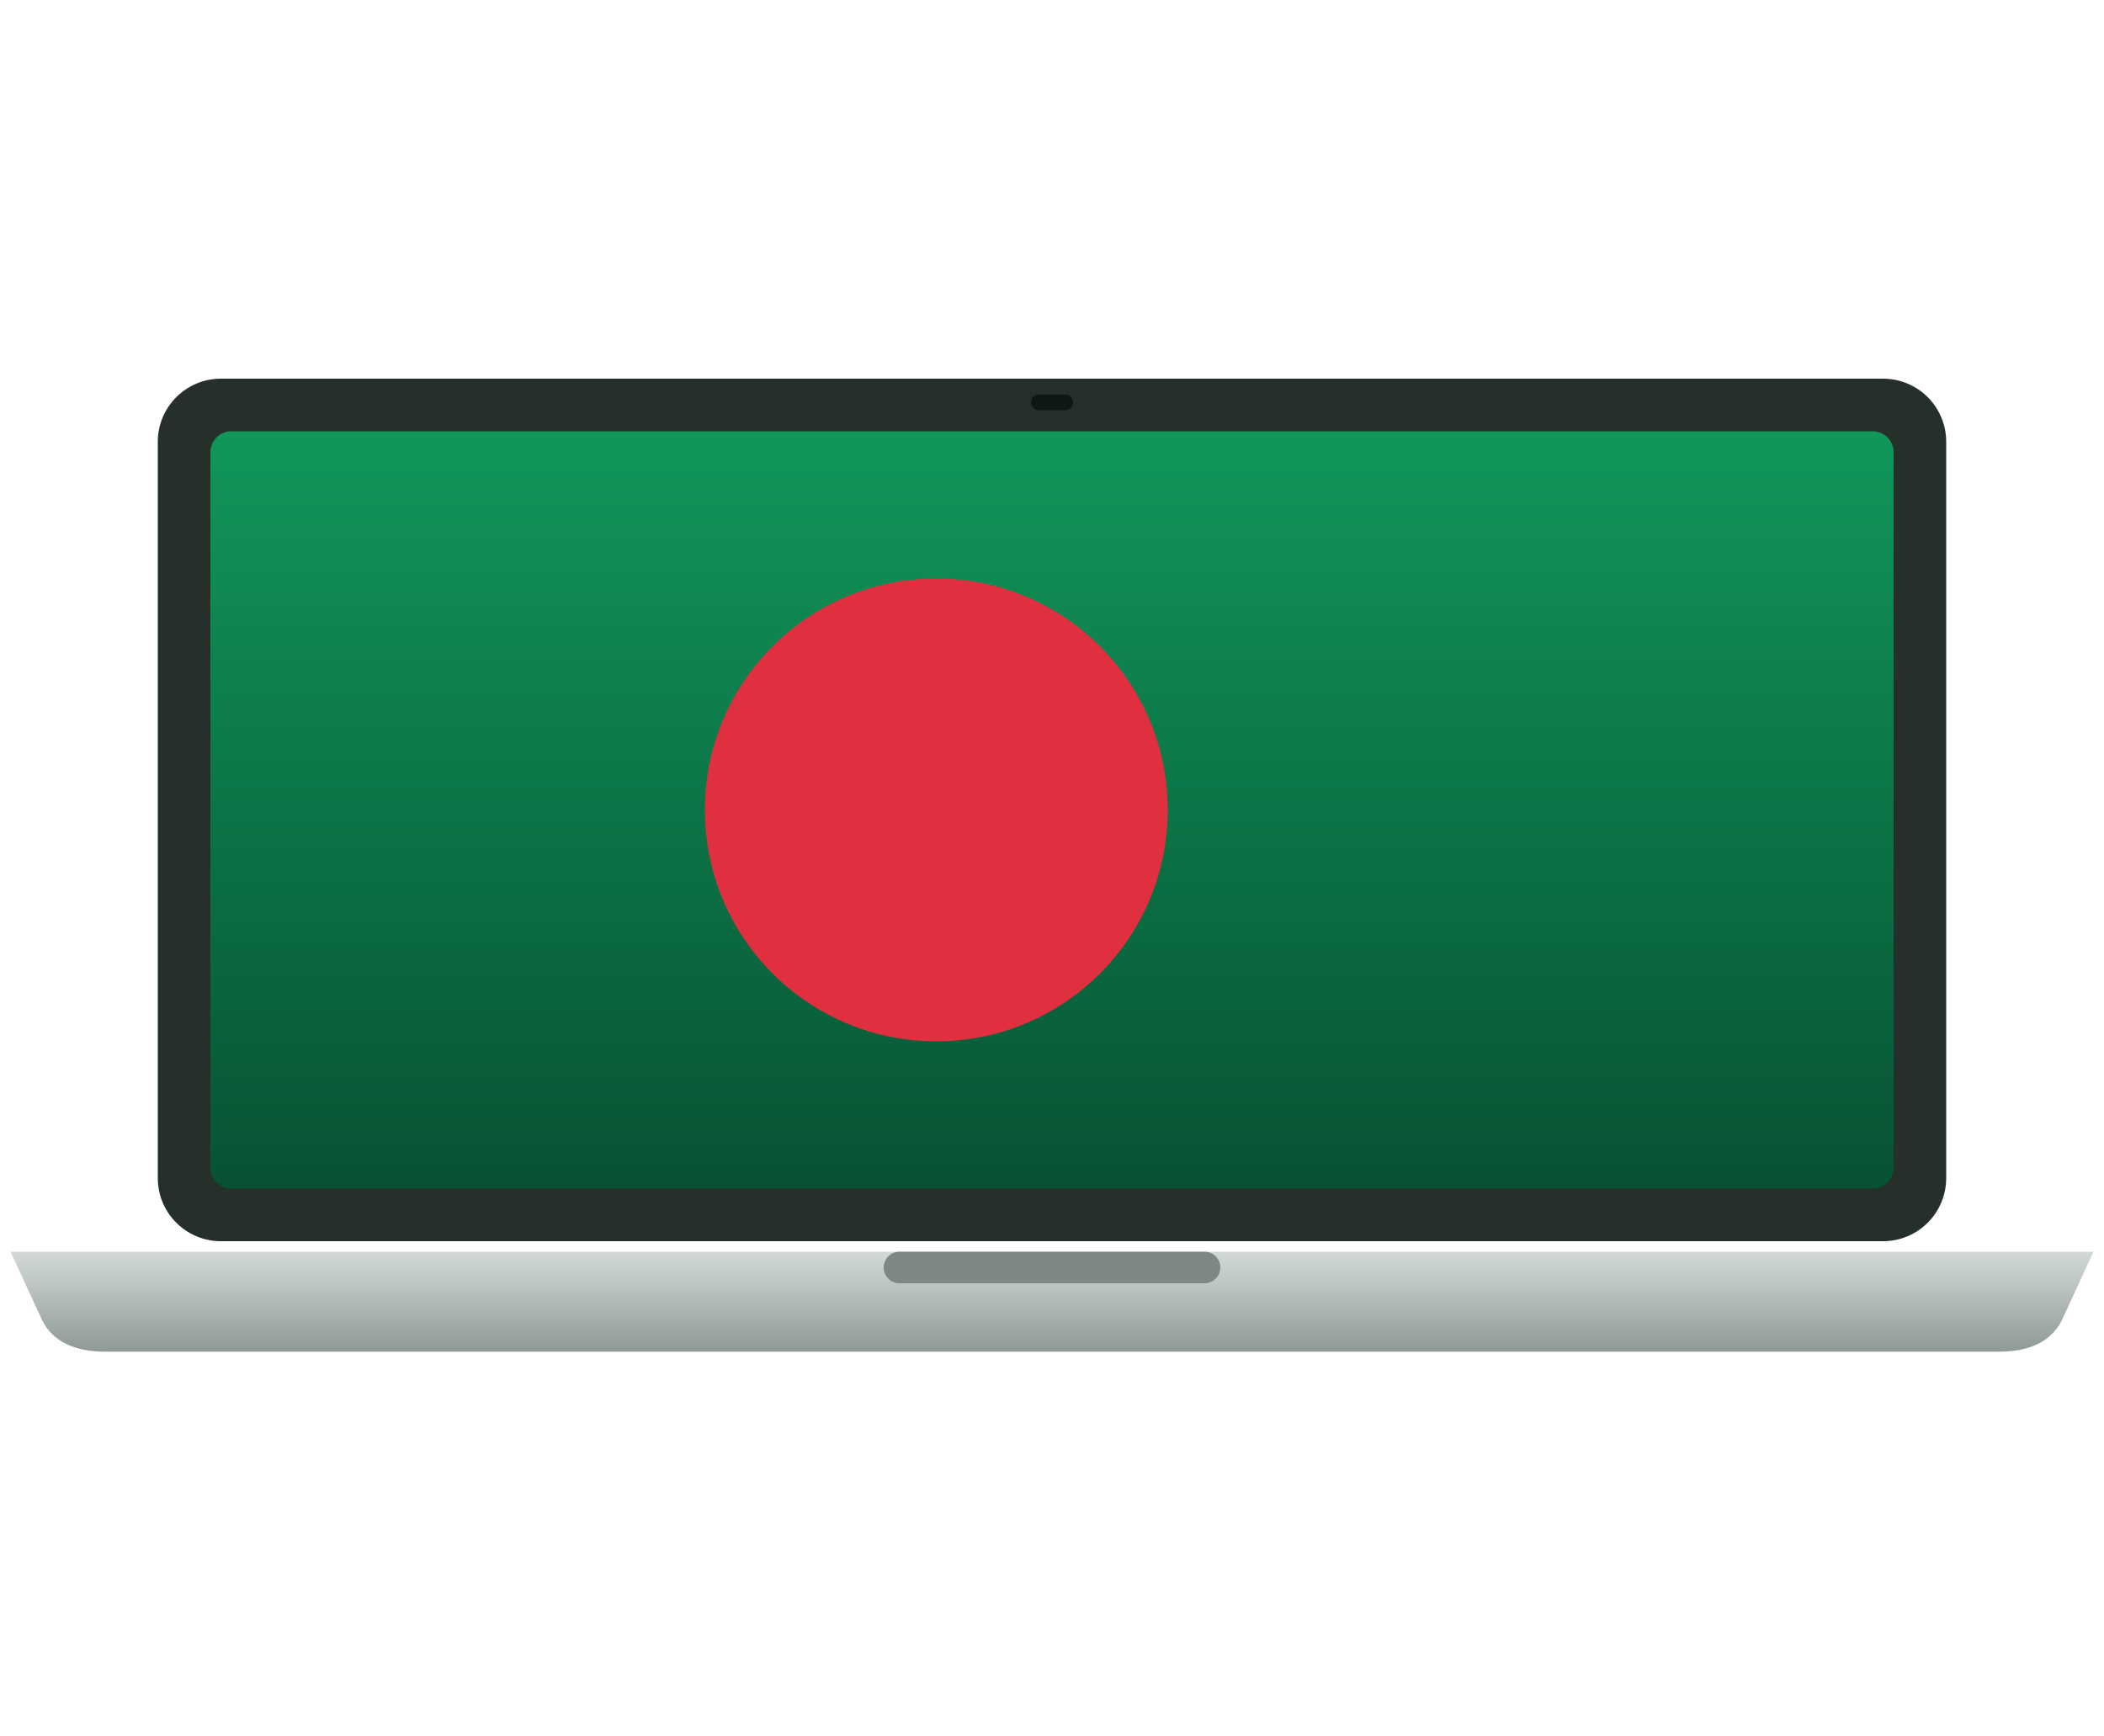
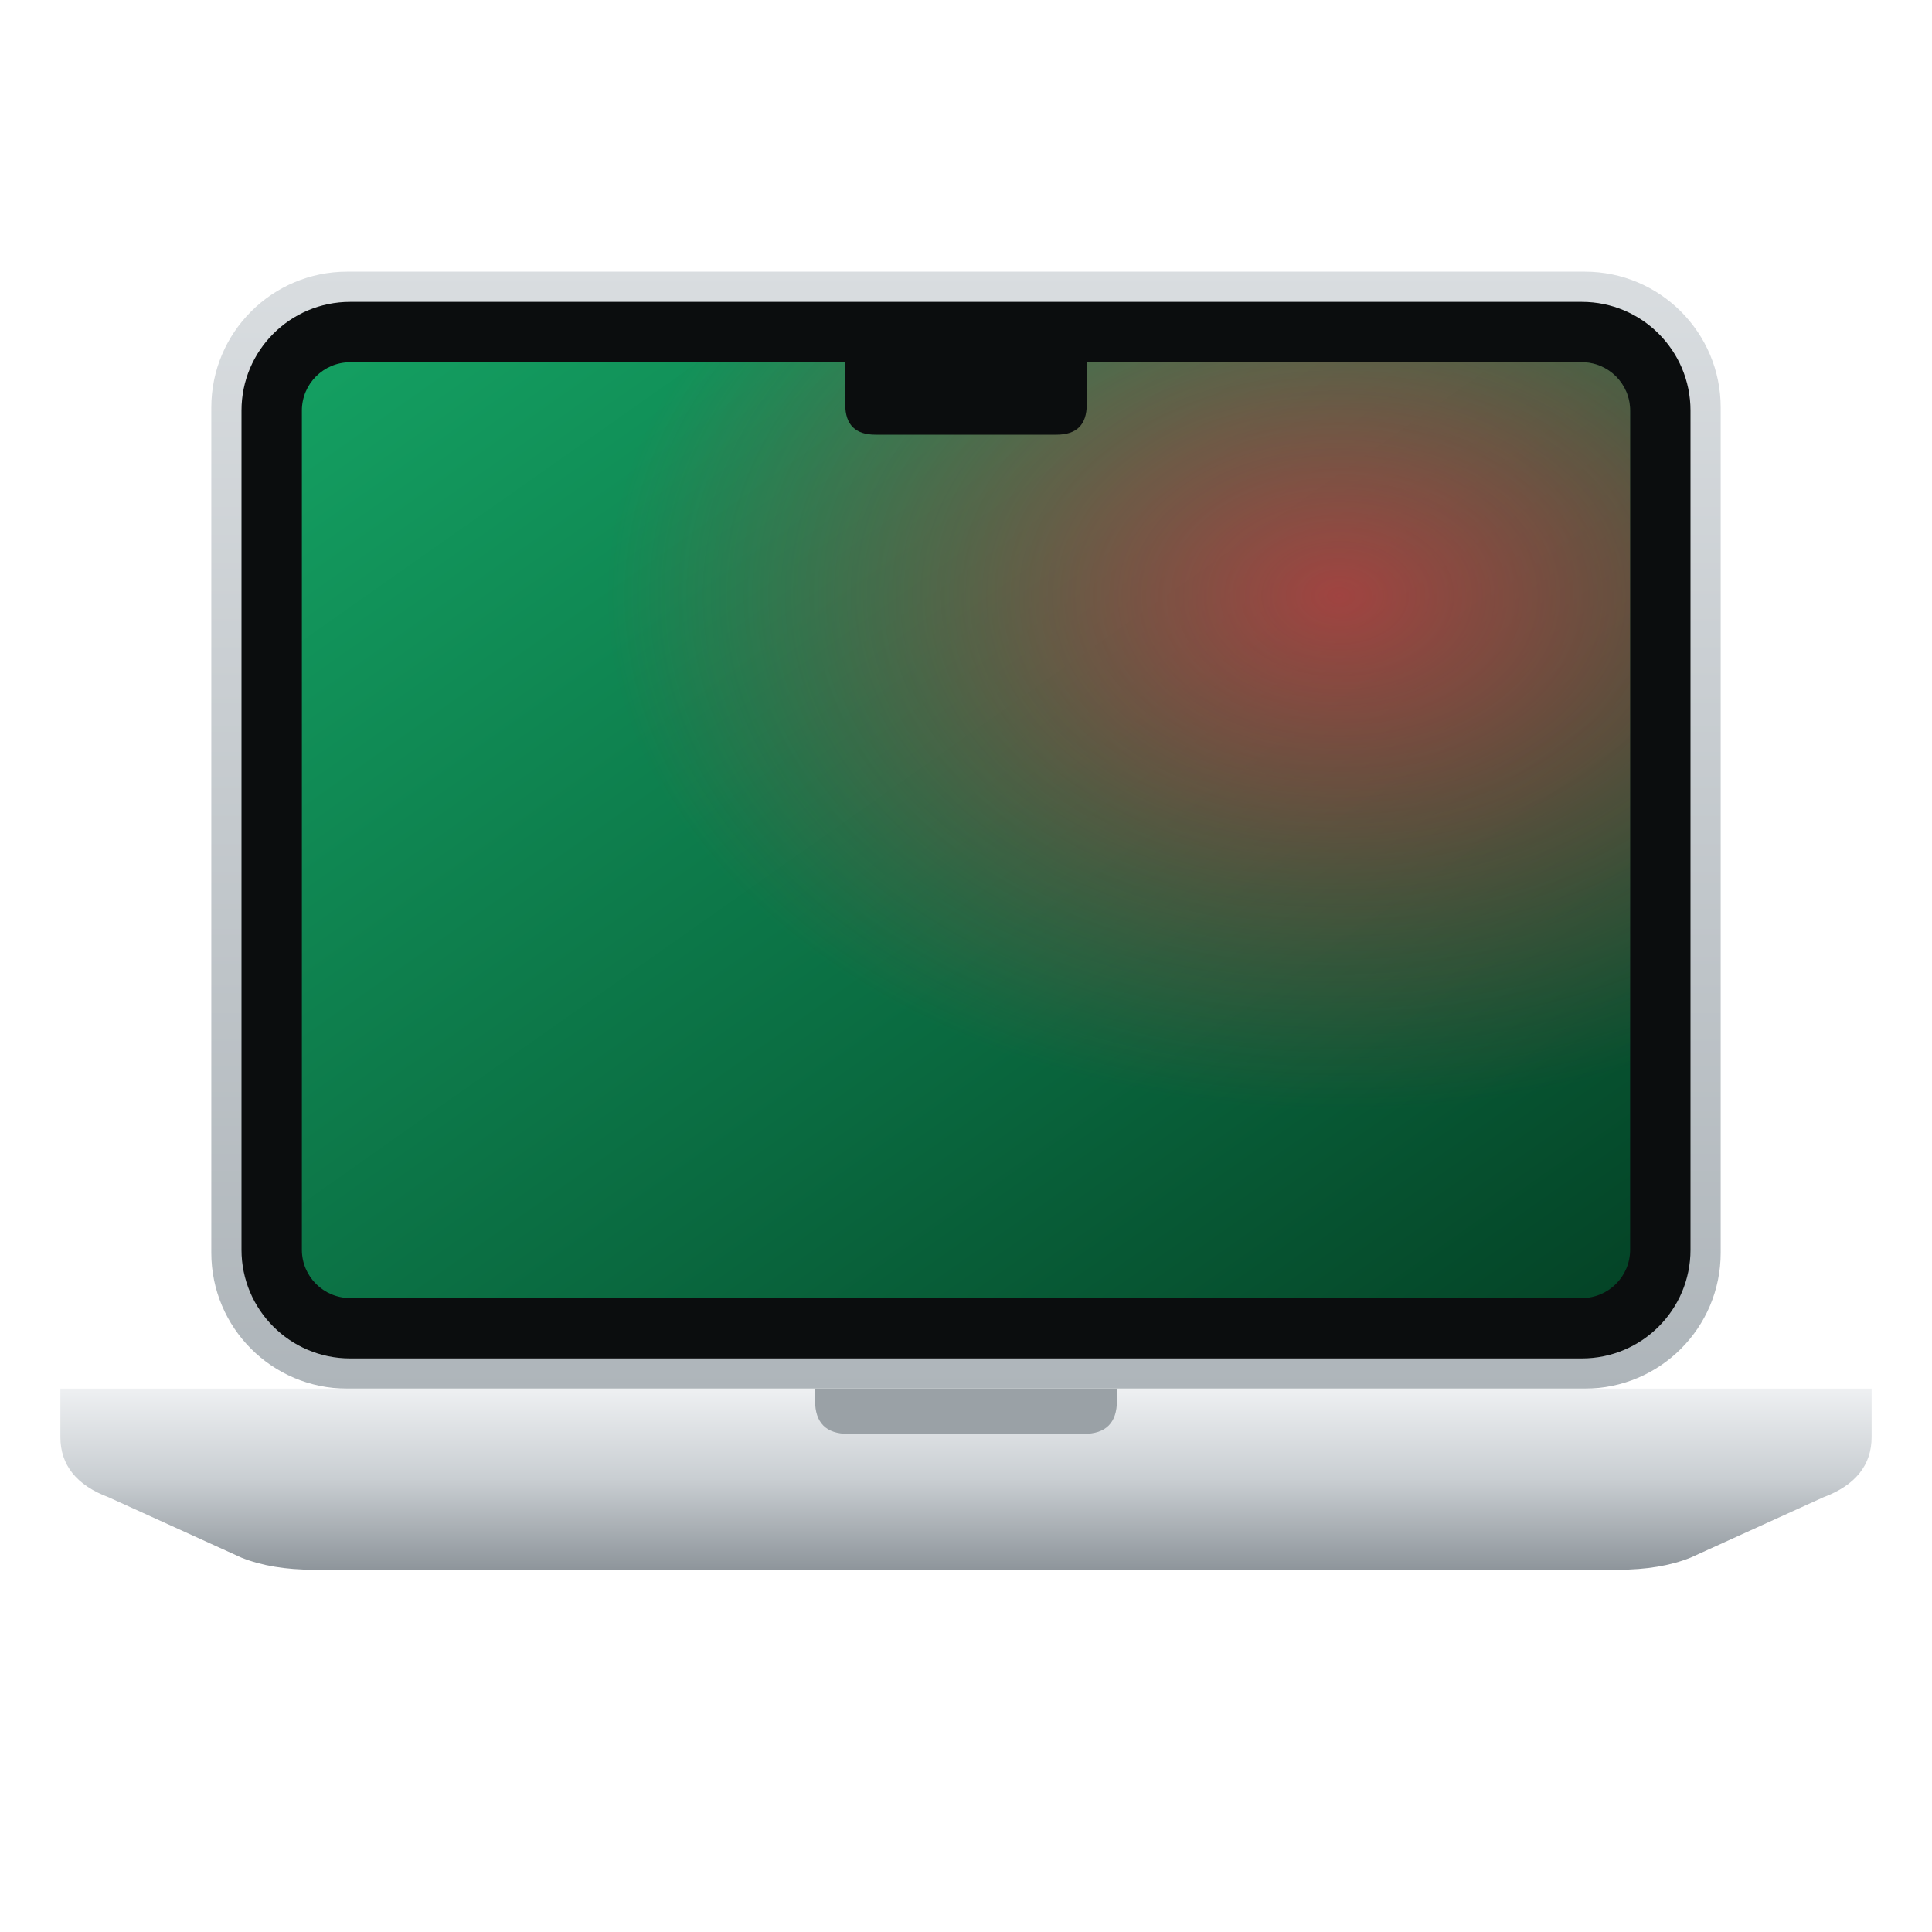
- <svg xmlns="http://www.w3.org/2000/svg" viewBox="0 -70 400 330">
+ <svg xmlns="http://www.w3.org/2000/svg" viewBox="0 0 64 64">
  <defs>
-     <linearGradient id="bbm-scr" x1="0" y1="0" x2="0" y2="1">
-       <stop offset="0" stop-color="#11975A" />
-       <stop offset="1" stop-color="#075233" />
+     <linearGradient id="fv-wall" x1="0" y1="0" x2="1" y2="1">
+       <stop offset="0" stop-color="#14A062" />
+       <stop offset=".6" stop-color="#0A6A40" />
+       <stop offset="1" stop-color="#044326" />
    </linearGradient>
-     <linearGradient id="bbm-base" x1="0" y1="0" x2="0" y2="1">
-       <stop offset="0" stop-color="#D3DAD6" />
-       <stop offset="1" stop-color="#8F9A94" />
+     <radialGradient id="fv-glow" cx=".78" cy=".25" r=".55">
+       <stop offset="0" stop-color="#E0303F" stop-opacity=".7" />
+       <stop offset="1" stop-color="#E0303F" stop-opacity="0" />
+     </radialGradient>
+     <linearGradient id="fv-lid" x1="0" y1="0" x2="0" y2="1">
+       <stop offset="0" stop-color="#D9DDE0" />
+       <stop offset="1" stop-color="#AEB5BA" />
+     </linearGradient>
+     <linearGradient id="fv-deck" x1="0" y1="0" x2="0" y2="1">
+       <stop offset="0" stop-color="#EEF0F2" />
+       <stop offset=".5" stop-color="#C9CED2" />
+       <stop offset="1" stop-color="#8E959B" />
    </linearGradient>
  </defs>
-   <rect x="30" y="2" width="340" height="164" rx="12" fill="#26302B" />
-   <rect x="40" y="12" width="320" height="144" rx="4" fill="url(#bbm-scr)" />
-   <rect x="196" y="5" width="8" height="3" rx="1.5" fill="#0F1712" />
-   <circle cx="178" cy="84" r="44" fill="#E0303F" />
-   <path d="M2 168 H398 L392 181 Q389 187 380 187 H20 Q11 187 8 181 Z" fill="url(#bbm-base)" />
-   <rect x="168" y="168" width="64" height="6" rx="3" fill="#7D8882" />
+   <rect x="7" y="9" width="50" height="37" rx="4.5" fill="url(#fv-lid)" />
+   <rect x="8" y="10" width="48" height="35" rx="3.6" fill="#0B0D0E" />
+   <rect x="10" y="12" width="44" height="31" rx="1.6" fill="url(#fv-wall)" />
+   <rect x="10" y="12" width="44" height="31" rx="1.6" fill="url(#fv-glow)" />
+   <path d="M28 12 h8 v1.4 q0 1 -1 1 h-6 q-1 0 -1 -1 z" fill="#0B0D0E" />
+   <path d="M2 46 H62 V47.6 Q62 49 60.4 49.6 L56 51.6 Q55 52 53.6 52 H10.4 Q9 52 8 51.6 L3.6 49.6 Q2 49 2 47.6 Z" fill="url(#fv-deck)" />
+   <path d="M27 46 h10 v.4 q0 1.1 -1.1 1.1 h-7.8 q-1.1 0 -1.1 -1.1 z" fill="#9AA1A6" />
</svg>
